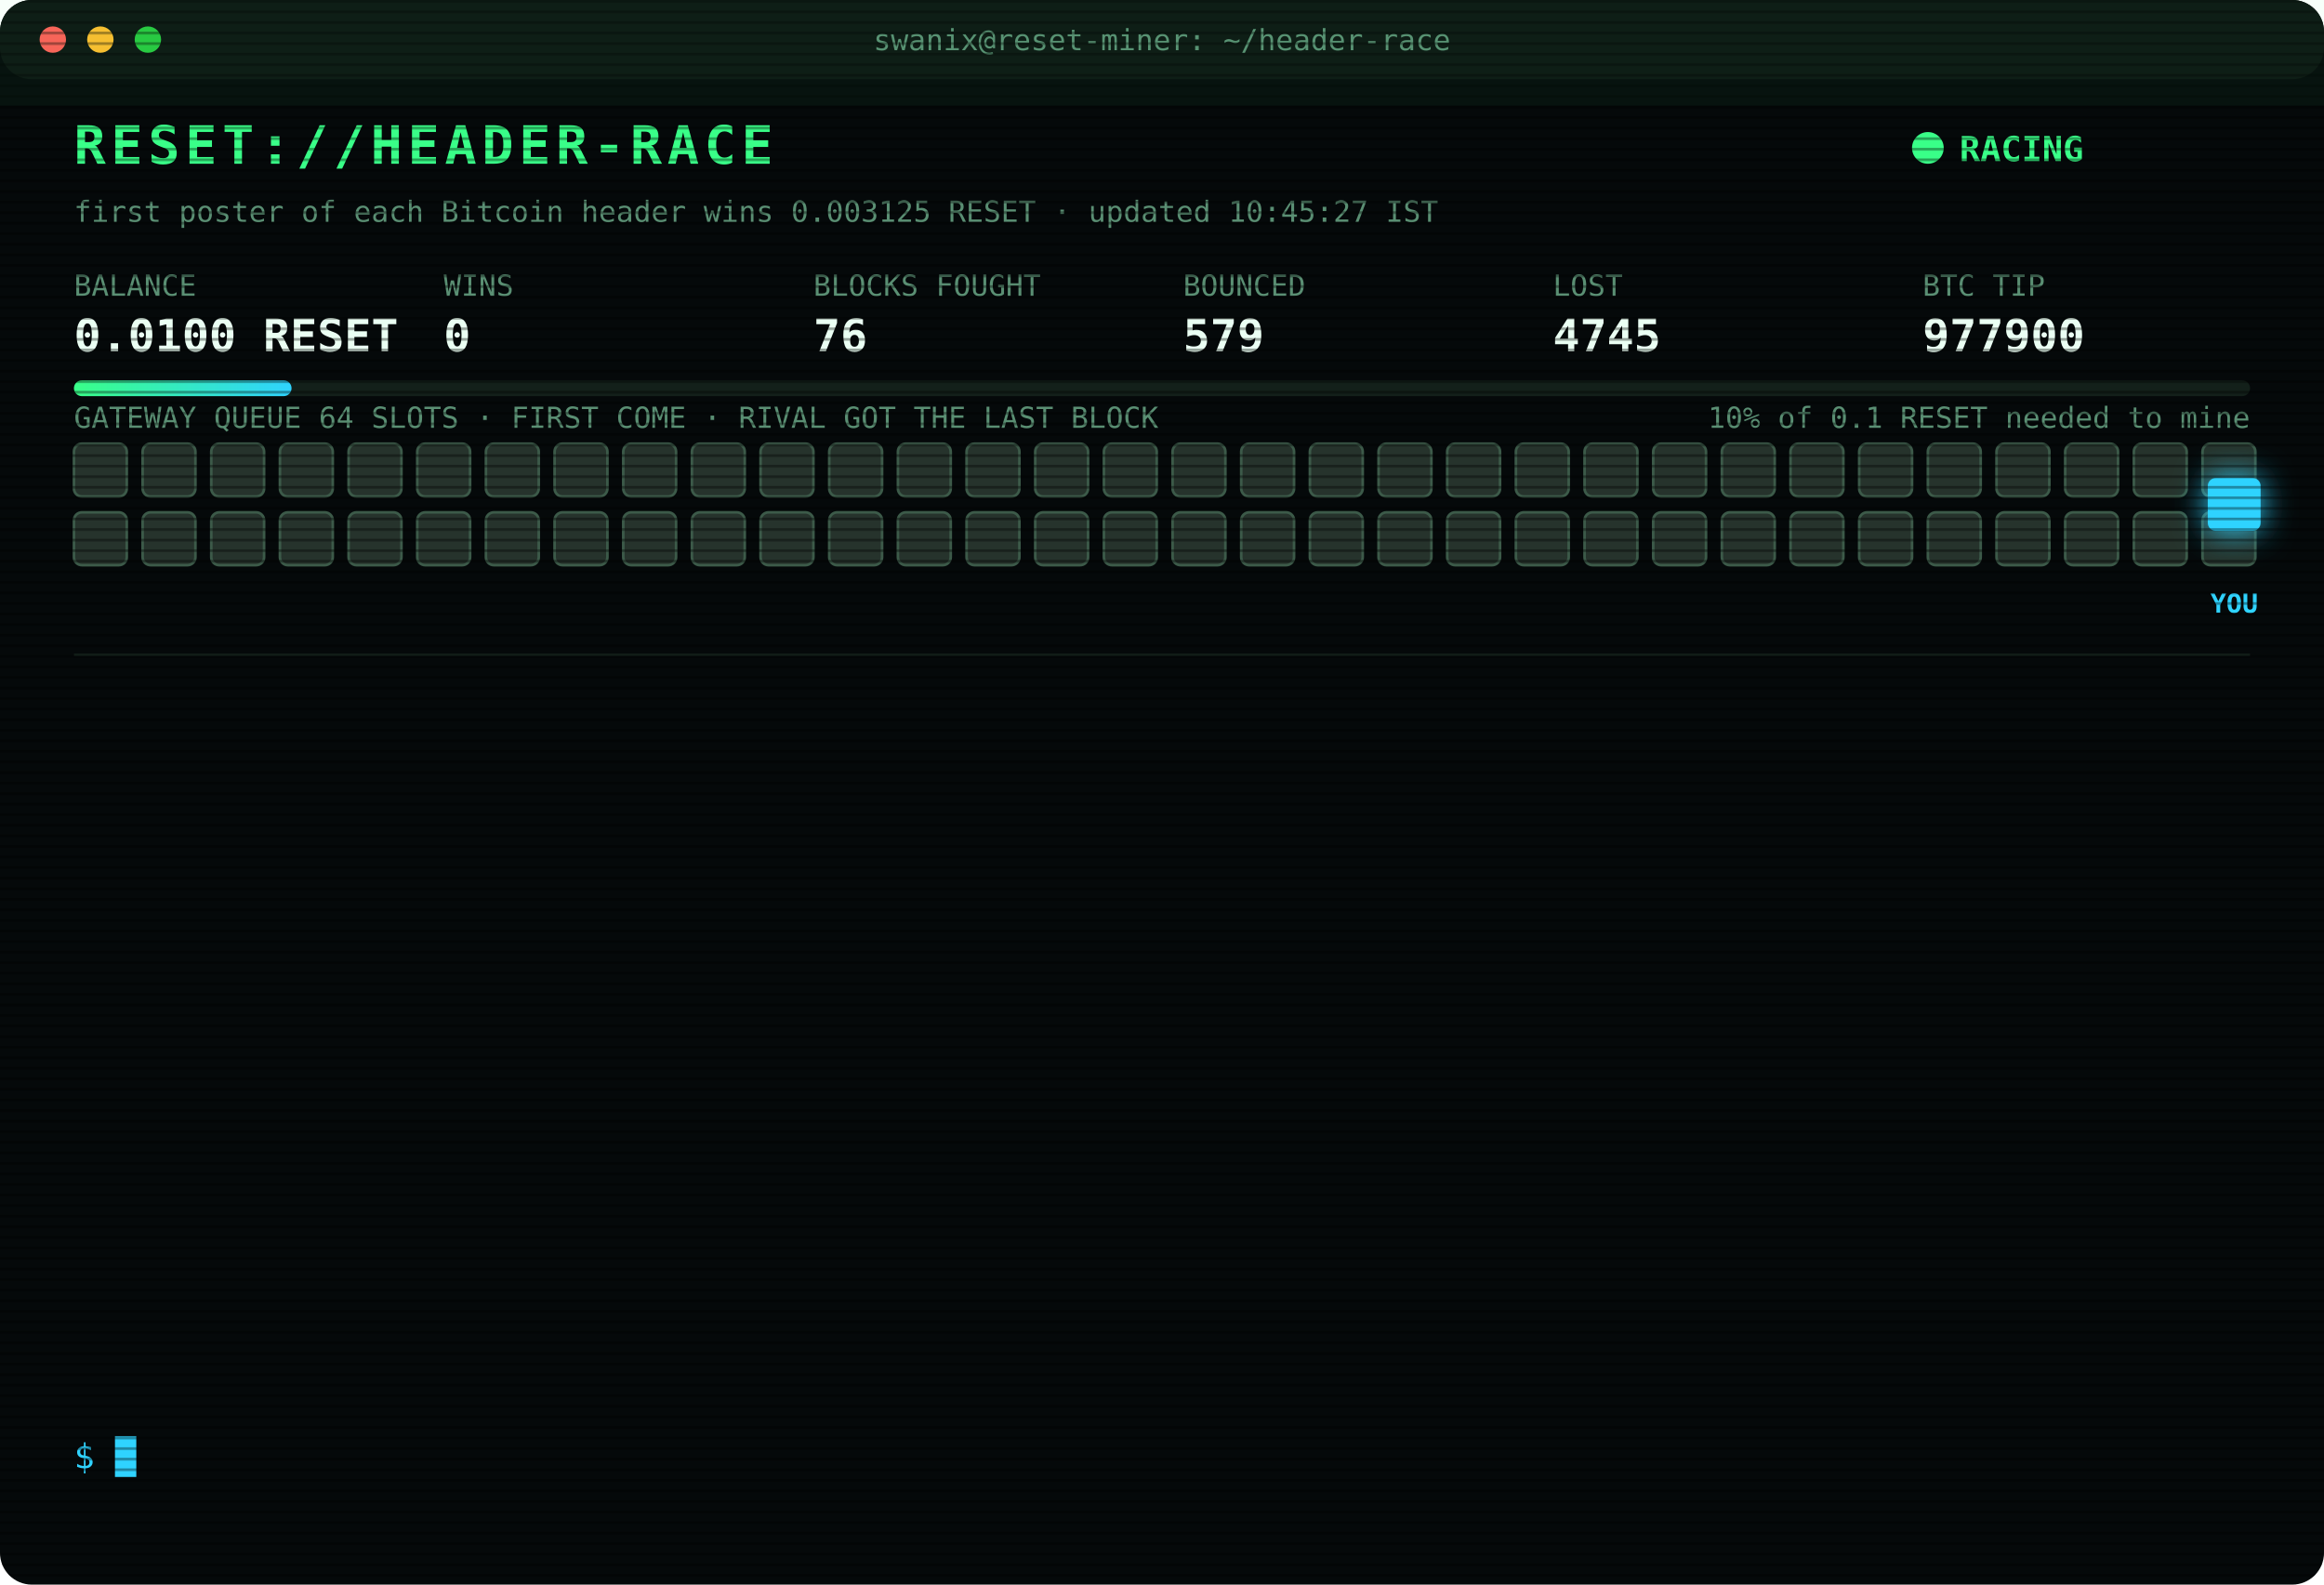
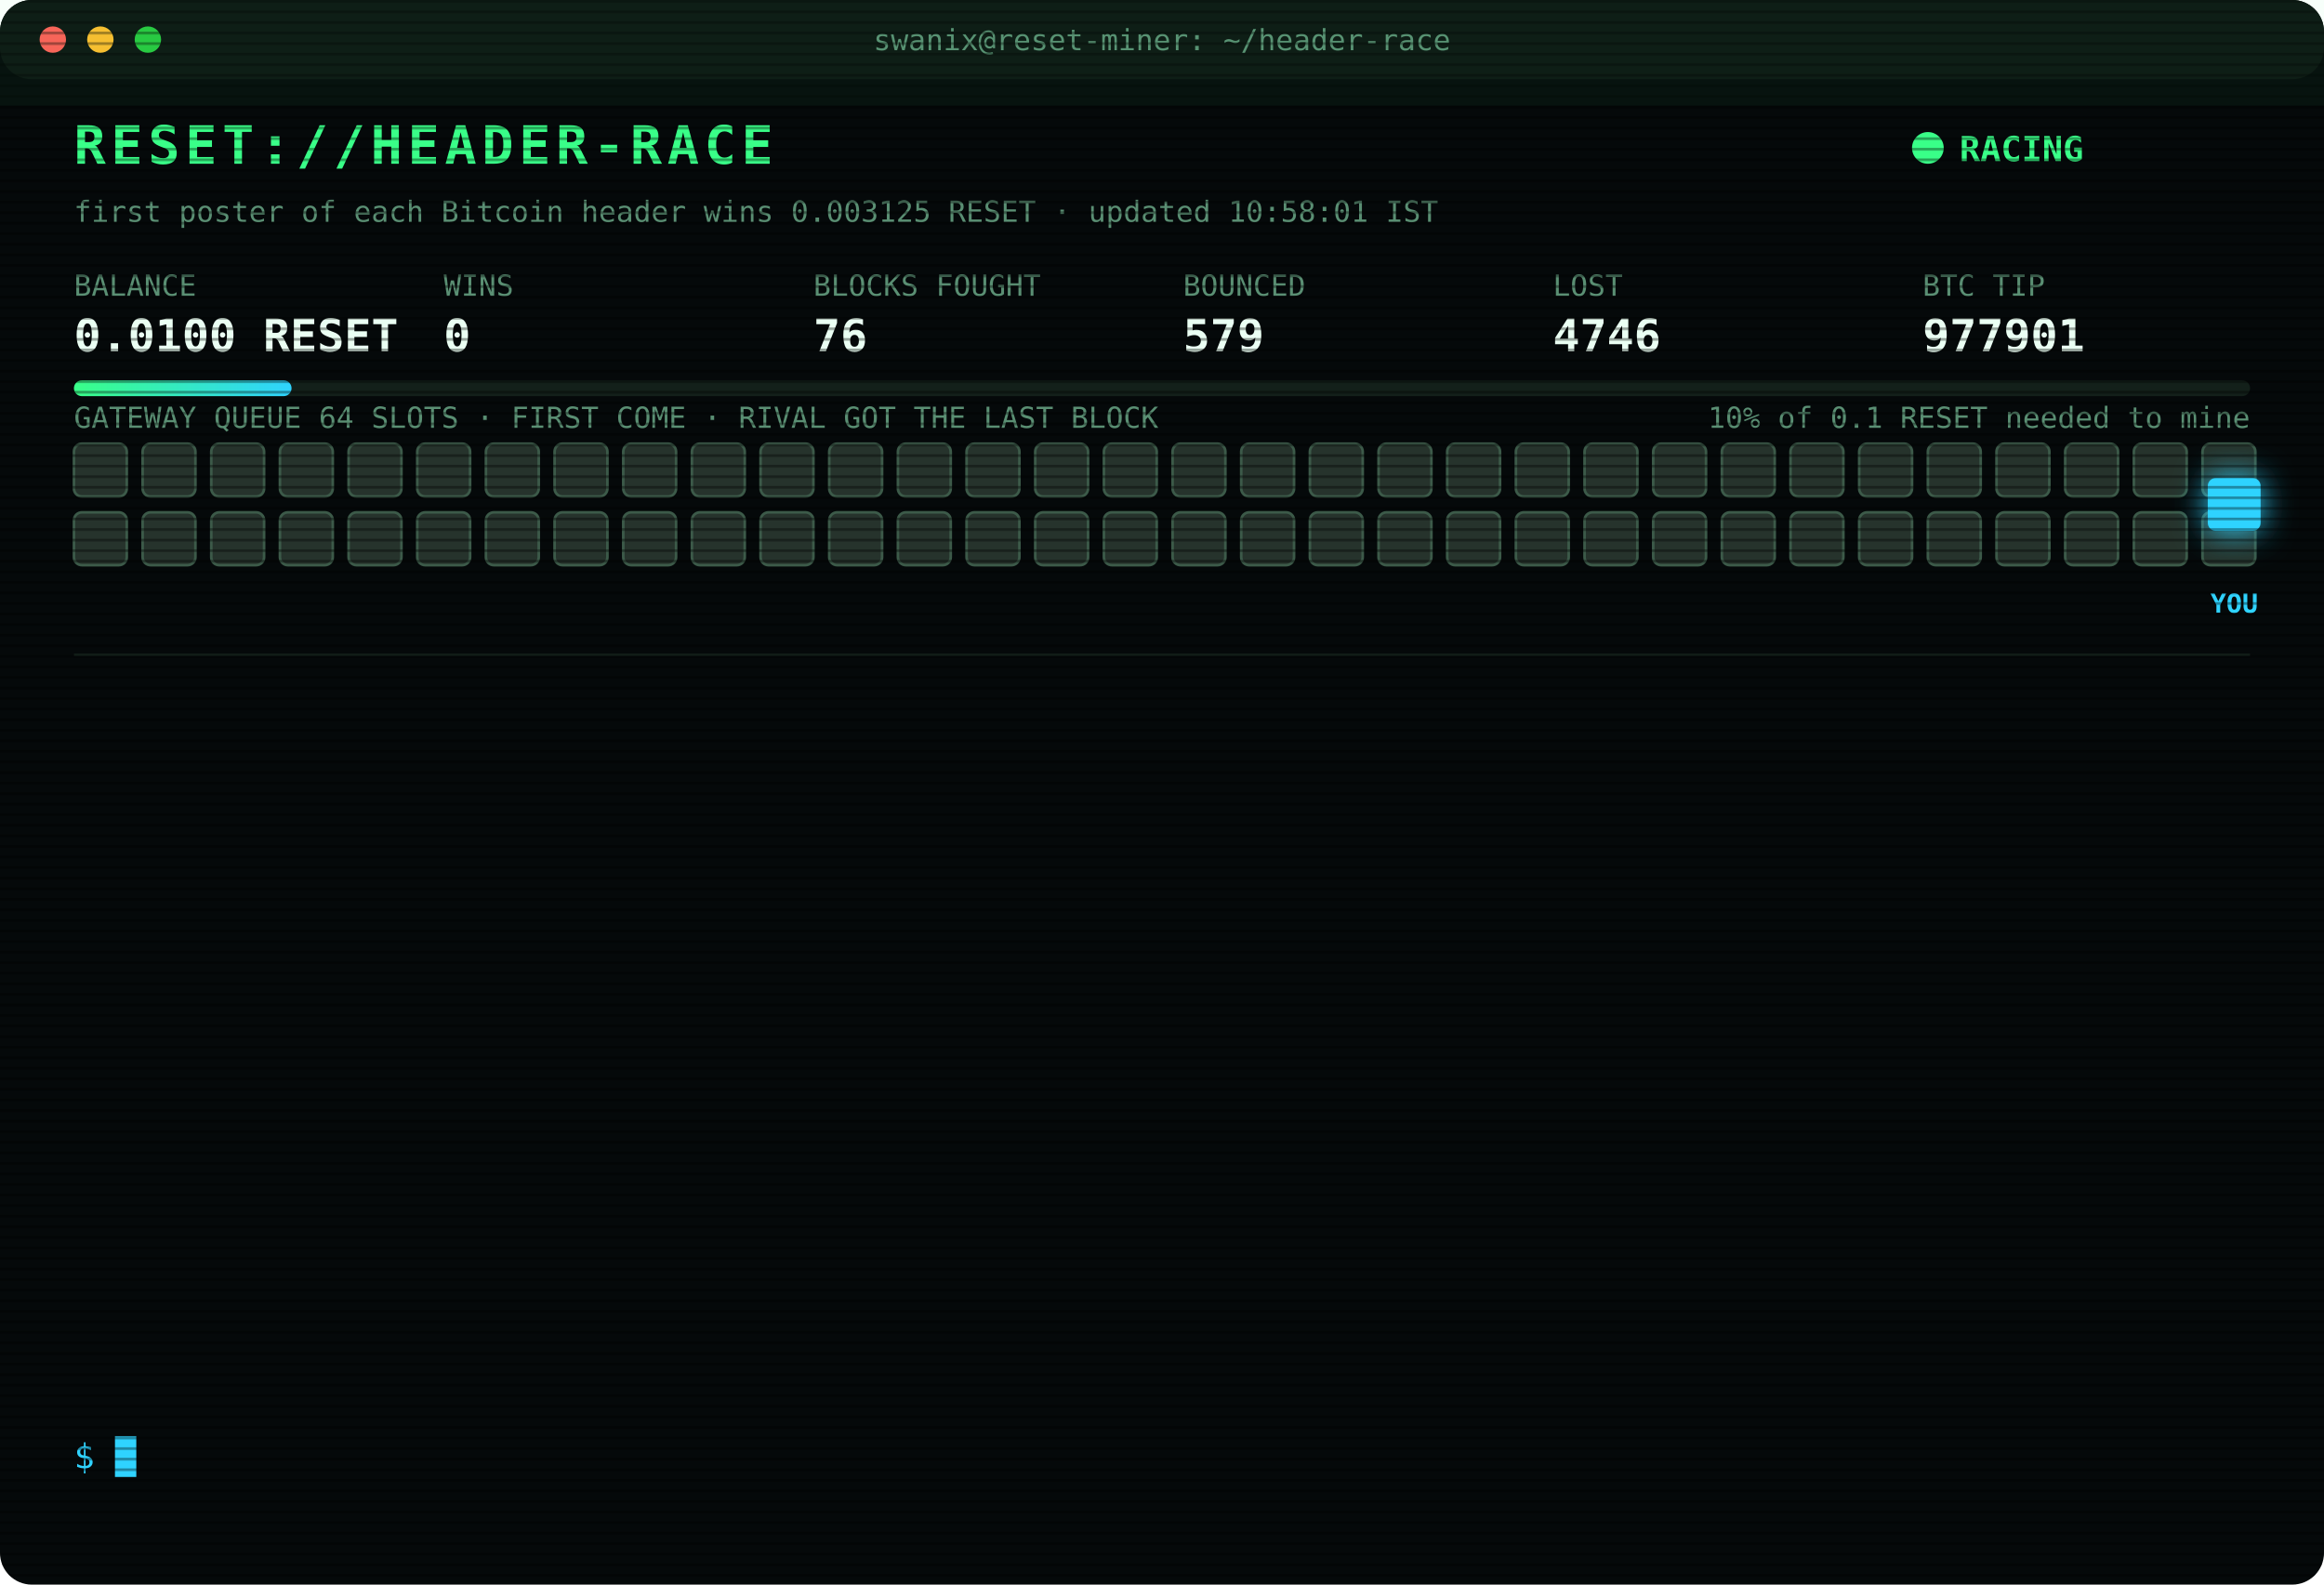
<svg xmlns="http://www.w3.org/2000/svg" width="880" height="600" viewBox="0 0 880 600" font-family="ui-monospace,SFMono-Regular,Menlo,Consolas,monospace">
  <style>
text{font-size:13px;fill:#7CFFB2}
.title{font-size:20px;font-weight:700;fill:#39FF88;letter-spacing:2px;animation:glitch 3s infinite steps(1)}
.sub{fill:#2fd3ff}.k{fill:#5a8f73;font-size:11px}.v{font-size:17px;font-weight:700;fill:#eafff3}
.ts{fill:#3f6b56}.boot{fill:#2fd3ff}.dim{fill:#5a8f73}.bad{fill:#ff4d6d}.warn{fill:#ffd23f}.mag{fill:#ff5cf0}.win{fill:#39FF88;font-weight:700}
.tag{font-size:10px;fill:#2fd3ff;font-weight:700}
.rival{fill:#26332c;stroke:#3c5a49;animation:jam 1.2s infinite alternate}
.idle{fill:#141c18;stroke:#22302a;animation:breathe 4s infinite}
.me{fill:#2fd3ff;filter:drop-shadow(0 0 6px #2fd3ff)}
.hover{animation:nudge 1.1s infinite ease-in-out}.bounce{animation:kick 1.4s infinite}
.ln{opacity:0;animation:in .4s forwards}
.cur{animation:blink 1s infinite steps(1)}
.scan{animation:scan 6s infinite linear}
.led{animation:blink 1.4s infinite}
@keyframes in{from{opacity:0;transform:translateX(-6px)}to{opacity:1;transform:none}}
@keyframes blink{50%{opacity:0}}
@keyframes jam{to{fill:#33463b}}
@keyframes breathe{50%{opacity:.4}}
@keyframes nudge{50%{transform:translateX(-10px)}}
@keyframes kick{0%,100%{transform:none}30%{transform:translateX(-14px)}55%{transform:translateX(10px) translateY(-6px)}}
@keyframes glitch{0%,92%{transform:none}93%{transform:translateX(2px);fill:#ff4d6d}95%{transform:translateX(-2px);fill:#2fd3ff}97%{transform:none}}
@keyframes scan{from{transform:translateY(-40px)}to{transform:translateY(600px)}}
</style>
  <defs>
    <pattern id="sl" width="4" height="4" patternUnits="userSpaceOnUse">
      <rect width="4" height="1" fill="#000" opacity=".35" />
    </pattern>
    <linearGradient id="bar">
      <stop offset="0" stop-color="#39FF88" />
      <stop offset="1" stop-color="#2fd3ff" />
    </linearGradient>
  </defs>
  <rect width="880" height="600" rx="12" fill="#05090a" />
  <rect width="880" height="30" rx="12" fill="#0d1512" />
  <circle cx="20" cy="15" r="5" fill="#ff5f57" />
  <circle cx="38" cy="15" r="5" fill="#febc2e" />
  <circle cx="56" cy="15" r="5" fill="#28c840" />
  <text x="440" y="19" text-anchor="middle" class="k">swanix@reset-miner: ~/header-race</text>
  <text x="28" y="62" class="title">RESET://HEADER-RACE</text>
  <circle class="led" cx="730" cy="56" r="6" fill="#39FF88" />
  <text x="742" y="61" class="win">RACING</text>
-   <text x="28" y="84" class="k">first poster of each Bitcoin header wins 0.003125 RESET · updated 10:45:27 IST</text>
+   <text x="28" y="84" class="k">first poster of each Bitcoin header wins 0.003125 RESET · updated 10:58:01 IST</text>
  <text x="28" y="112" class="k">BALANCE</text>
  <text x="28" y="133" class="v">0.0100 RESET</text>
  <text x="168" y="112" class="k">WINS</text>
  <text x="168" y="133" class="v">0</text>
  <text x="308" y="112" class="k">BLOCKS FOUGHT</text>
  <text x="308" y="133" class="v">76</text>
  <text x="448" y="112" class="k">BOUNCED</text>
  <text x="448" y="133" class="v">579</text>
  <text x="588" y="112" class="k">LOST</text>
-   <text x="588" y="133" class="v">4745</text>
+   <text x="588" y="133" class="v">4746</text>
  <text x="728" y="112" class="k">BTC TIP</text>
-   <text x="728" y="133" class="v">977900</text>
+   <text x="728" y="133" class="v">977901</text>
  <rect x="28" y="144" width="824" height="6" rx="3" fill="#13201a" />
  <rect x="28" y="144" width="82.4" height="6" rx="3" fill="url(#bar)" />
  <text x="852" y="162" text-anchor="end" class="k">10% of 0.1 RESET needed to mine</text>
  <text x="28" y="162" class="k">GATEWAY QUEUE 64 SLOTS · FIRST COME · RIVAL GOT THE LAST BLOCK</text>
  <rect class="rival" x="28" y="168" width="20" height="20" rx="3" style="animation-delay:0.00s" />
  <rect class="rival" x="54" y="168" width="20" height="20" rx="3" style="animation-delay:0.05s" />
  <rect class="rival" x="80" y="168" width="20" height="20" rx="3" style="animation-delay:0.10s" />
  <rect class="rival" x="106" y="168" width="20" height="20" rx="3" style="animation-delay:0.15s" />
  <rect class="rival" x="132" y="168" width="20" height="20" rx="3" style="animation-delay:0.20s" />
  <rect class="rival" x="158" y="168" width="20" height="20" rx="3" style="animation-delay:0.25s" />
  <rect class="rival" x="184" y="168" width="20" height="20" rx="3" style="animation-delay:0.30s" />
  <rect class="rival" x="210" y="168" width="20" height="20" rx="3" style="animation-delay:0.35s" />
  <rect class="rival" x="236" y="168" width="20" height="20" rx="3" style="animation-delay:0.40s" />
  <rect class="rival" x="262" y="168" width="20" height="20" rx="3" style="animation-delay:0.45s" />
  <rect class="rival" x="288" y="168" width="20" height="20" rx="3" style="animation-delay:0.50s" />
  <rect class="rival" x="314" y="168" width="20" height="20" rx="3" style="animation-delay:0.55s" />
  <rect class="rival" x="340" y="168" width="20" height="20" rx="3" style="animation-delay:0.60s" />
  <rect class="rival" x="366" y="168" width="20" height="20" rx="3" style="animation-delay:0.65s" />
  <rect class="rival" x="392" y="168" width="20" height="20" rx="3" style="animation-delay:0.70s" />
  <rect class="rival" x="418" y="168" width="20" height="20" rx="3" style="animation-delay:0.75s" />
  <rect class="rival" x="444" y="168" width="20" height="20" rx="3" style="animation-delay:0.80s" />
  <rect class="rival" x="470" y="168" width="20" height="20" rx="3" style="animation-delay:0.85s" />
  <rect class="rival" x="496" y="168" width="20" height="20" rx="3" style="animation-delay:0.90s" />
  <rect class="rival" x="522" y="168" width="20" height="20" rx="3" style="animation-delay:0.95s" />
  <rect class="rival" x="548" y="168" width="20" height="20" rx="3" style="animation-delay:1.00s" />
  <rect class="rival" x="574" y="168" width="20" height="20" rx="3" style="animation-delay:1.05s" />
  <rect class="rival" x="600" y="168" width="20" height="20" rx="3" style="animation-delay:1.10s" />
  <rect class="rival" x="626" y="168" width="20" height="20" rx="3" style="animation-delay:1.15s" />
  <rect class="rival" x="652" y="168" width="20" height="20" rx="3" style="animation-delay:1.20s" />
  <rect class="rival" x="678" y="168" width="20" height="20" rx="3" style="animation-delay:1.25s" />
  <rect class="rival" x="704" y="168" width="20" height="20" rx="3" style="animation-delay:1.30s" />
  <rect class="rival" x="730" y="168" width="20" height="20" rx="3" style="animation-delay:1.35s" />
  <rect class="rival" x="756" y="168" width="20" height="20" rx="3" style="animation-delay:1.40s" />
  <rect class="rival" x="782" y="168" width="20" height="20" rx="3" style="animation-delay:1.45s" />
  <rect class="rival" x="808" y="168" width="20" height="20" rx="3" style="animation-delay:1.50s" />
  <rect class="rival" x="834" y="168" width="20" height="20" rx="3" style="animation-delay:1.55s" />
  <rect class="rival" x="28" y="194" width="20" height="20" rx="3" style="animation-delay:1.60s" />
  <rect class="rival" x="54" y="194" width="20" height="20" rx="3" style="animation-delay:1.65s" />
  <rect class="rival" x="80" y="194" width="20" height="20" rx="3" style="animation-delay:1.70s" />
  <rect class="rival" x="106" y="194" width="20" height="20" rx="3" style="animation-delay:1.75s" />
  <rect class="rival" x="132" y="194" width="20" height="20" rx="3" style="animation-delay:1.80s" />
  <rect class="rival" x="158" y="194" width="20" height="20" rx="3" style="animation-delay:1.85s" />
  <rect class="rival" x="184" y="194" width="20" height="20" rx="3" style="animation-delay:1.90s" />
  <rect class="rival" x="210" y="194" width="20" height="20" rx="3" style="animation-delay:1.95s" />
  <rect class="rival" x="236" y="194" width="20" height="20" rx="3" style="animation-delay:2.00s" />
  <rect class="rival" x="262" y="194" width="20" height="20" rx="3" style="animation-delay:2.05s" />
  <rect class="rival" x="288" y="194" width="20" height="20" rx="3" style="animation-delay:2.10s" />
  <rect class="rival" x="314" y="194" width="20" height="20" rx="3" style="animation-delay:2.15s" />
  <rect class="rival" x="340" y="194" width="20" height="20" rx="3" style="animation-delay:2.20s" />
  <rect class="rival" x="366" y="194" width="20" height="20" rx="3" style="animation-delay:2.25s" />
  <rect class="rival" x="392" y="194" width="20" height="20" rx="3" style="animation-delay:2.30s" />
  <rect class="rival" x="418" y="194" width="20" height="20" rx="3" style="animation-delay:2.35s" />
  <rect class="rival" x="444" y="194" width="20" height="20" rx="3" style="animation-delay:2.40s" />
  <rect class="rival" x="470" y="194" width="20" height="20" rx="3" style="animation-delay:2.45s" />
  <rect class="rival" x="496" y="194" width="20" height="20" rx="3" style="animation-delay:2.50s" />
  <rect class="rival" x="522" y="194" width="20" height="20" rx="3" style="animation-delay:2.55s" />
  <rect class="rival" x="548" y="194" width="20" height="20" rx="3" style="animation-delay:2.60s" />
  <rect class="rival" x="574" y="194" width="20" height="20" rx="3" style="animation-delay:2.65s" />
  <rect class="rival" x="600" y="194" width="20" height="20" rx="3" style="animation-delay:2.70s" />
  <rect class="rival" x="626" y="194" width="20" height="20" rx="3" style="animation-delay:2.75s" />
  <rect class="rival" x="652" y="194" width="20" height="20" rx="3" style="animation-delay:2.80s" />
  <rect class="rival" x="678" y="194" width="20" height="20" rx="3" style="animation-delay:2.85s" />
  <rect class="rival" x="704" y="194" width="20" height="20" rx="3" style="animation-delay:2.90s" />
  <rect class="rival" x="730" y="194" width="20" height="20" rx="3" style="animation-delay:2.95s" />
  <rect class="rival" x="756" y="194" width="20" height="20" rx="3" style="animation-delay:3.00s" />
  <rect class="rival" x="782" y="194" width="20" height="20" rx="3" style="animation-delay:3.05s" />
  <rect class="rival" x="808" y="194" width="20" height="20" rx="3" style="animation-delay:3.10s" />
  <rect class="rival" x="834" y="194" width="20" height="20" rx="3" style="animation-delay:3.15s" />
  <g class="hover">
    <rect class="me" x="836" y="181" width="20" height="20" rx="3" />
    <text class="tag" x="846" y="232" text-anchor="middle">YOU</text>
  </g>
  <line x1="28" x2="852" y1="248" y2="248" stroke="#13201a" />
  <g class="ln" style="animation-delay:0.40s">
-     <text x="28" y="270" class="ts">09:10:13</text>
-     <text x="104" y="270" class="bad">[LOST] #977889 taken by a rival miner</text>
+     <text x="28" y="270" class="ts">09:12:46</text>
+     <text x="104" y="270" class="bad">[LOST] #977890 taken by a rival miner</text>
  </g>
  <g class="ln" style="animation-delay:0.65s">
-     <text x="28" y="292" class="ts">09:12:46</text>
-     <text x="104" y="292" class="bad">[LOST] #977890 taken by a rival miner</text>
+     <text x="28" y="292" class="ts">09:13:25</text>
+     <text x="104" y="292" class="bad">[LOST] #977891 taken by a rival miner</text>
  </g>
  <g class="ln" style="animation-delay:0.90s">
-     <text x="28" y="314" class="ts">09:13:25</text>
-     <text x="104" y="314" class="bad">[LOST] #977891 taken by a rival miner</text>
+     <text x="28" y="314" class="ts">09:17:39</text>
+     <text x="104" y="314" class="bad">[LOST] #977892 taken by a rival miner</text>
  </g>
  <g class="ln" style="animation-delay:1.15s">
-     <text x="28" y="336" class="ts">09:17:39</text>
-     <text x="104" y="336" class="bad">[LOST] #977892 taken by a rival miner</text>
+     <text x="28" y="336" class="ts">09:49:44</text>
+     <text x="104" y="336" class="bad">[LOST] #977893 taken by a rival miner</text>
  </g>
  <g class="ln" style="animation-delay:1.40s">
-     <text x="28" y="358" class="ts">09:49:44</text>
-     <text x="104" y="358" class="bad">[LOST] #977893 taken by a rival miner</text>
+     <text x="28" y="358" class="ts">09:59:45</text>
+     <text x="104" y="358" class="bad">[LOST] #977894 taken by a rival miner</text>
  </g>
  <g class="ln" style="animation-delay:1.65s">
-     <text x="28" y="380" class="ts">09:59:45</text>
-     <text x="104" y="380" class="bad">[LOST] #977894 taken by a rival miner</text>
+     <text x="28" y="380" class="ts">10:02:03</text>
+     <text x="104" y="380" class="bad">[LOST] #977895 taken by a rival miner</text>
  </g>
  <g class="ln" style="animation-delay:1.90s">
-     <text x="28" y="402" class="ts">10:02:03</text>
-     <text x="104" y="402" class="bad">[LOST] #977895 taken by a rival miner</text>
+     <text x="28" y="402" class="ts">10:02:25</text>
+     <text x="104" y="402" class="bad">[LOST] #977896 taken by a rival miner</text>
  </g>
  <g class="ln" style="animation-delay:2.15s">
-     <text x="28" y="424" class="ts">10:02:25</text>
-     <text x="104" y="424" class="bad">[LOST] #977896 taken by a rival miner</text>
+     <text x="28" y="424" class="ts">10:08:37</text>
+     <text x="104" y="424" class="bad">[LOST] #977897 taken by a rival miner</text>
  </g>
  <g class="ln" style="animation-delay:2.40s">
-     <text x="28" y="446" class="ts">10:08:37</text>
-     <text x="104" y="446" class="bad">[LOST] #977897 taken by a rival miner</text>
+     <text x="28" y="446" class="ts">10:25:28</text>
+     <text x="104" y="446" class="dim">[STINT END] calls 777 · wins 0</text>
  </g>
  <g class="ln" style="animation-delay:2.65s">
-     <text x="28" y="468" class="ts">10:25:28</text>
-     <text x="104" y="468" class="dim">[STINT END] calls 777 · wins 0</text>
+     <text x="28" y="468" class="ts">10:30:27</text>
+     <text x="104" y="468" class="boot">[BOOT] racer v3 online · 3 feeds · stint 340m</text>
  </g>
  <g class="ln" style="animation-delay:2.90s">
-     <text x="28" y="490" class="ts">10:30:27</text>
-     <text x="104" y="490" class="boot">[BOOT] racer v3 online · 3 feeds · stint 340m</text>
+     <text x="28" y="490" class="ts">10:42:59</text>
+     <text x="104" y="490" class="bad">[LOST] #977899 taken by a rival miner</text>
  </g>
  <g class="ln" style="animation-delay:3.15s">
-     <text x="28" y="512" class="ts">10:42:59</text>
-     <text x="104" y="512" class="bad">[LOST] #977899 taken by a rival miner</text>
+     <text x="28" y="512" class="ts">10:44:48</text>
+     <text x="104" y="512" class="bad">[LOST] #977900 taken by a rival miner</text>
  </g>
  <g class="ln" style="animation-delay:3.40s">
-     <text x="28" y="534" class="ts">10:44:48</text>
-     <text x="104" y="534" class="bad">[LOST] #977900 taken by a rival miner</text>
+     <text x="28" y="534" class="ts">10:58:01</text>
+     <text x="104" y="534" class="bad">[LOST] #977901 taken by a rival miner</text>
  </g>
  <text x="28" y="556" class="sub">$ <tspan class="cur">█</tspan>
  </text>
  <rect width="880" height="600" rx="12" fill="url(#sl)" pointer-events="none" />
  <rect class="scan" width="880" height="40" fill="#39FF88" opacity=".04" />
</svg>
